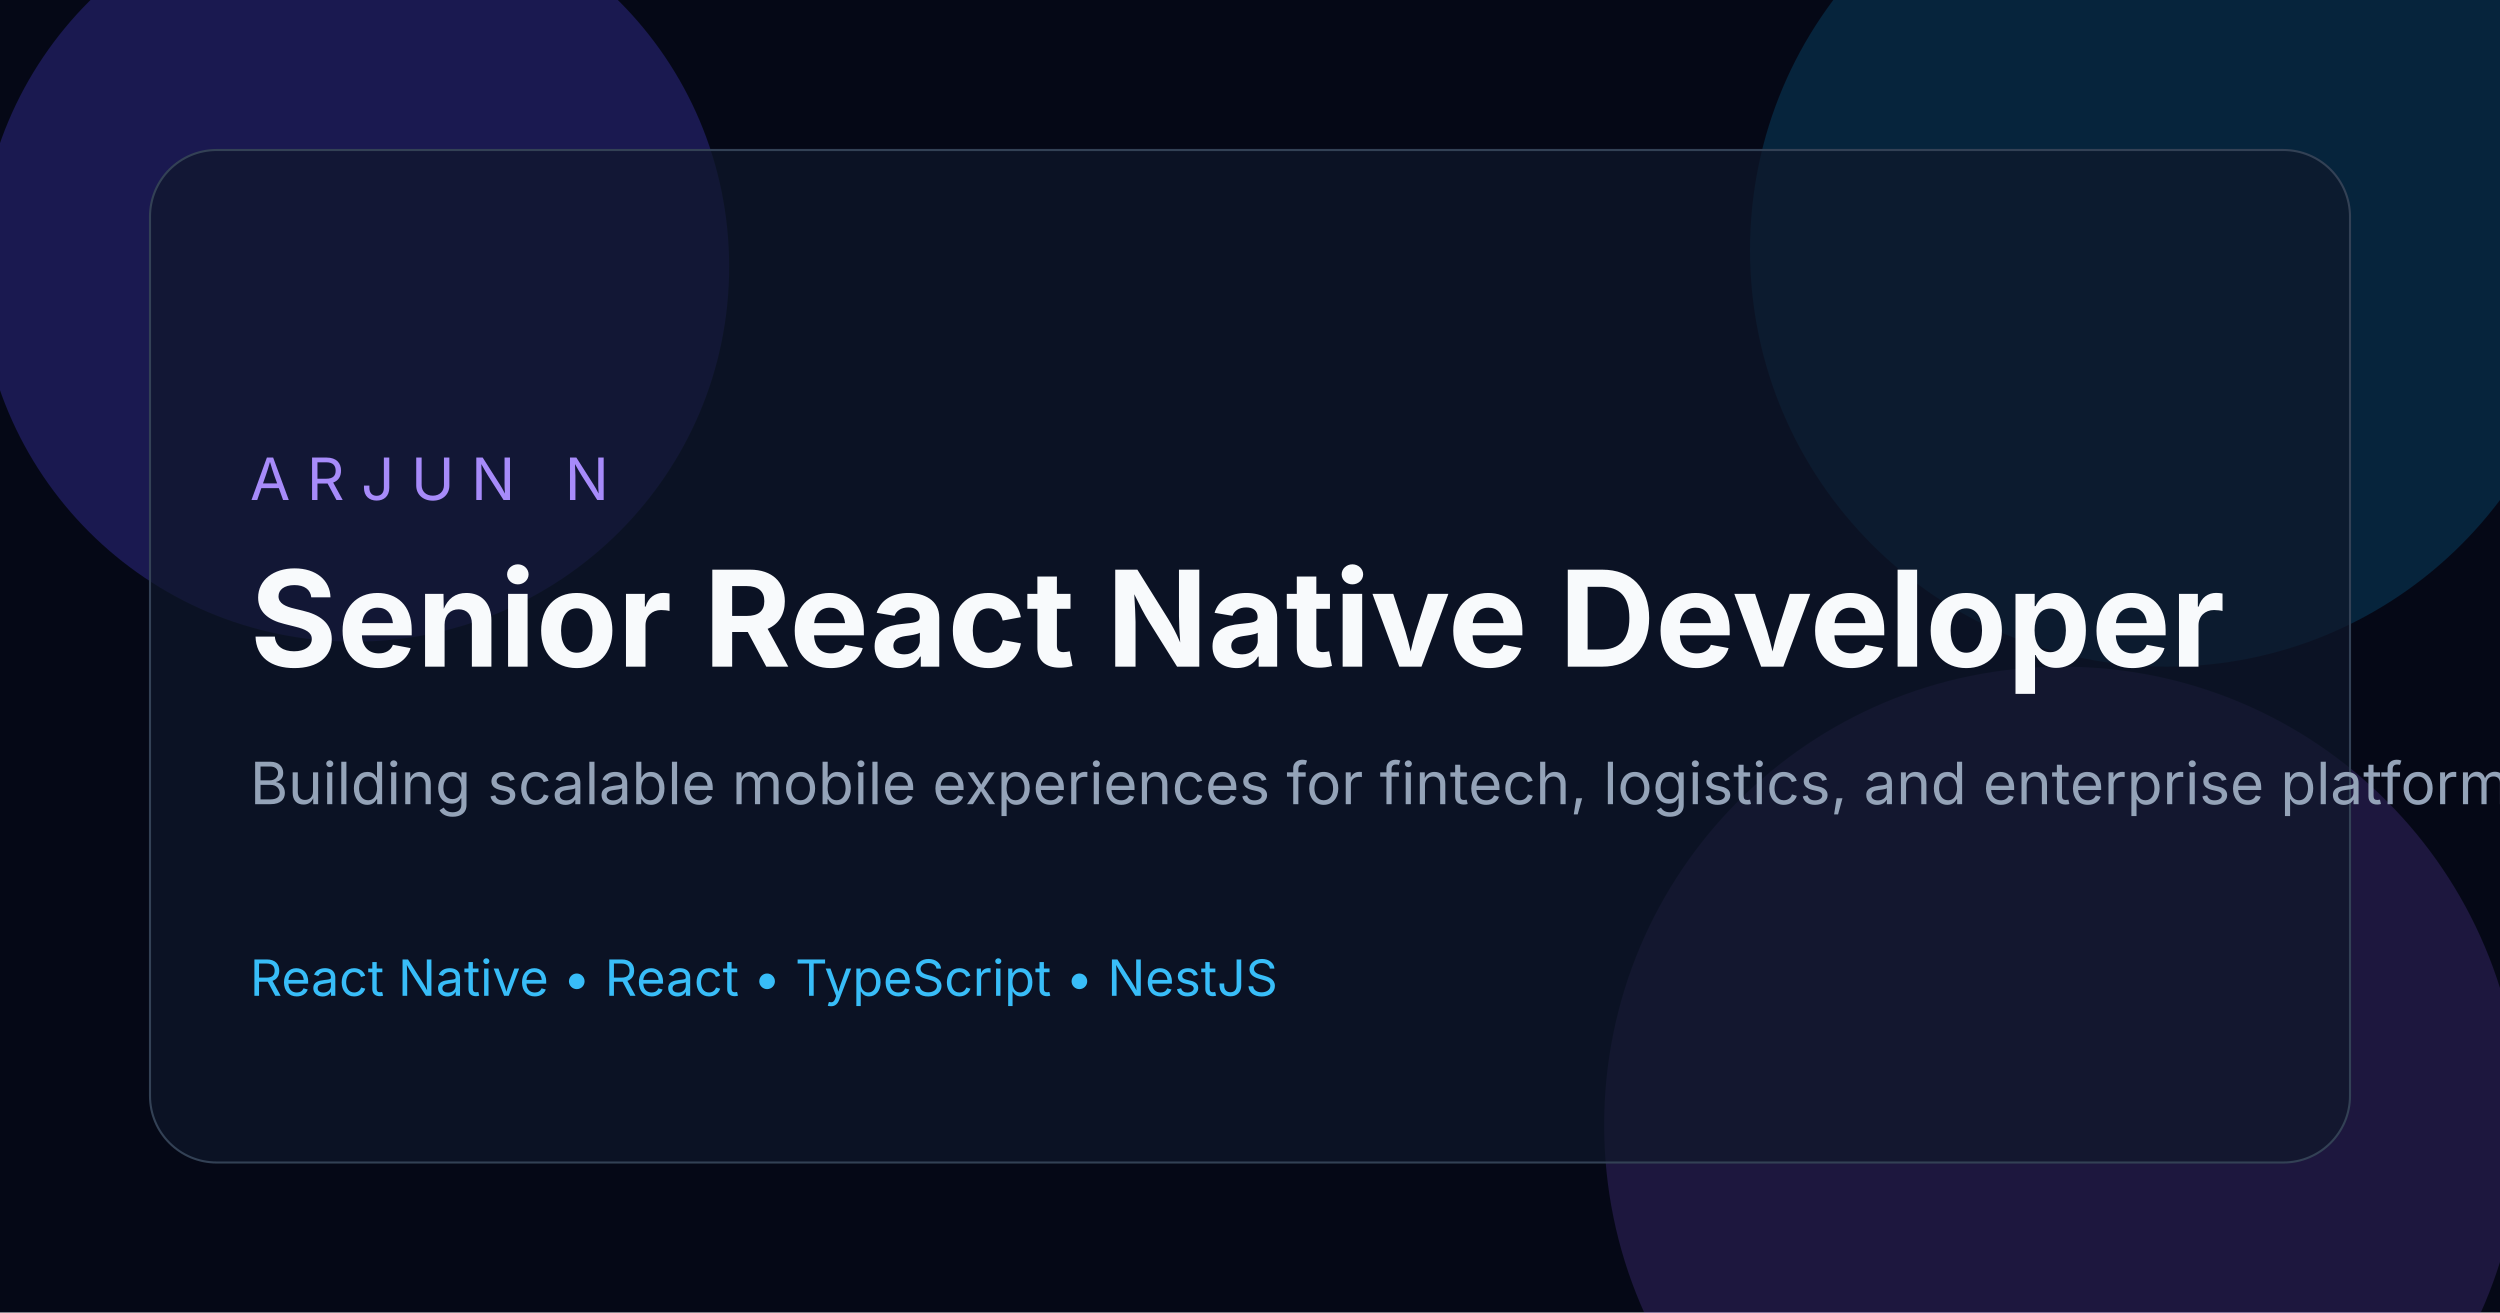
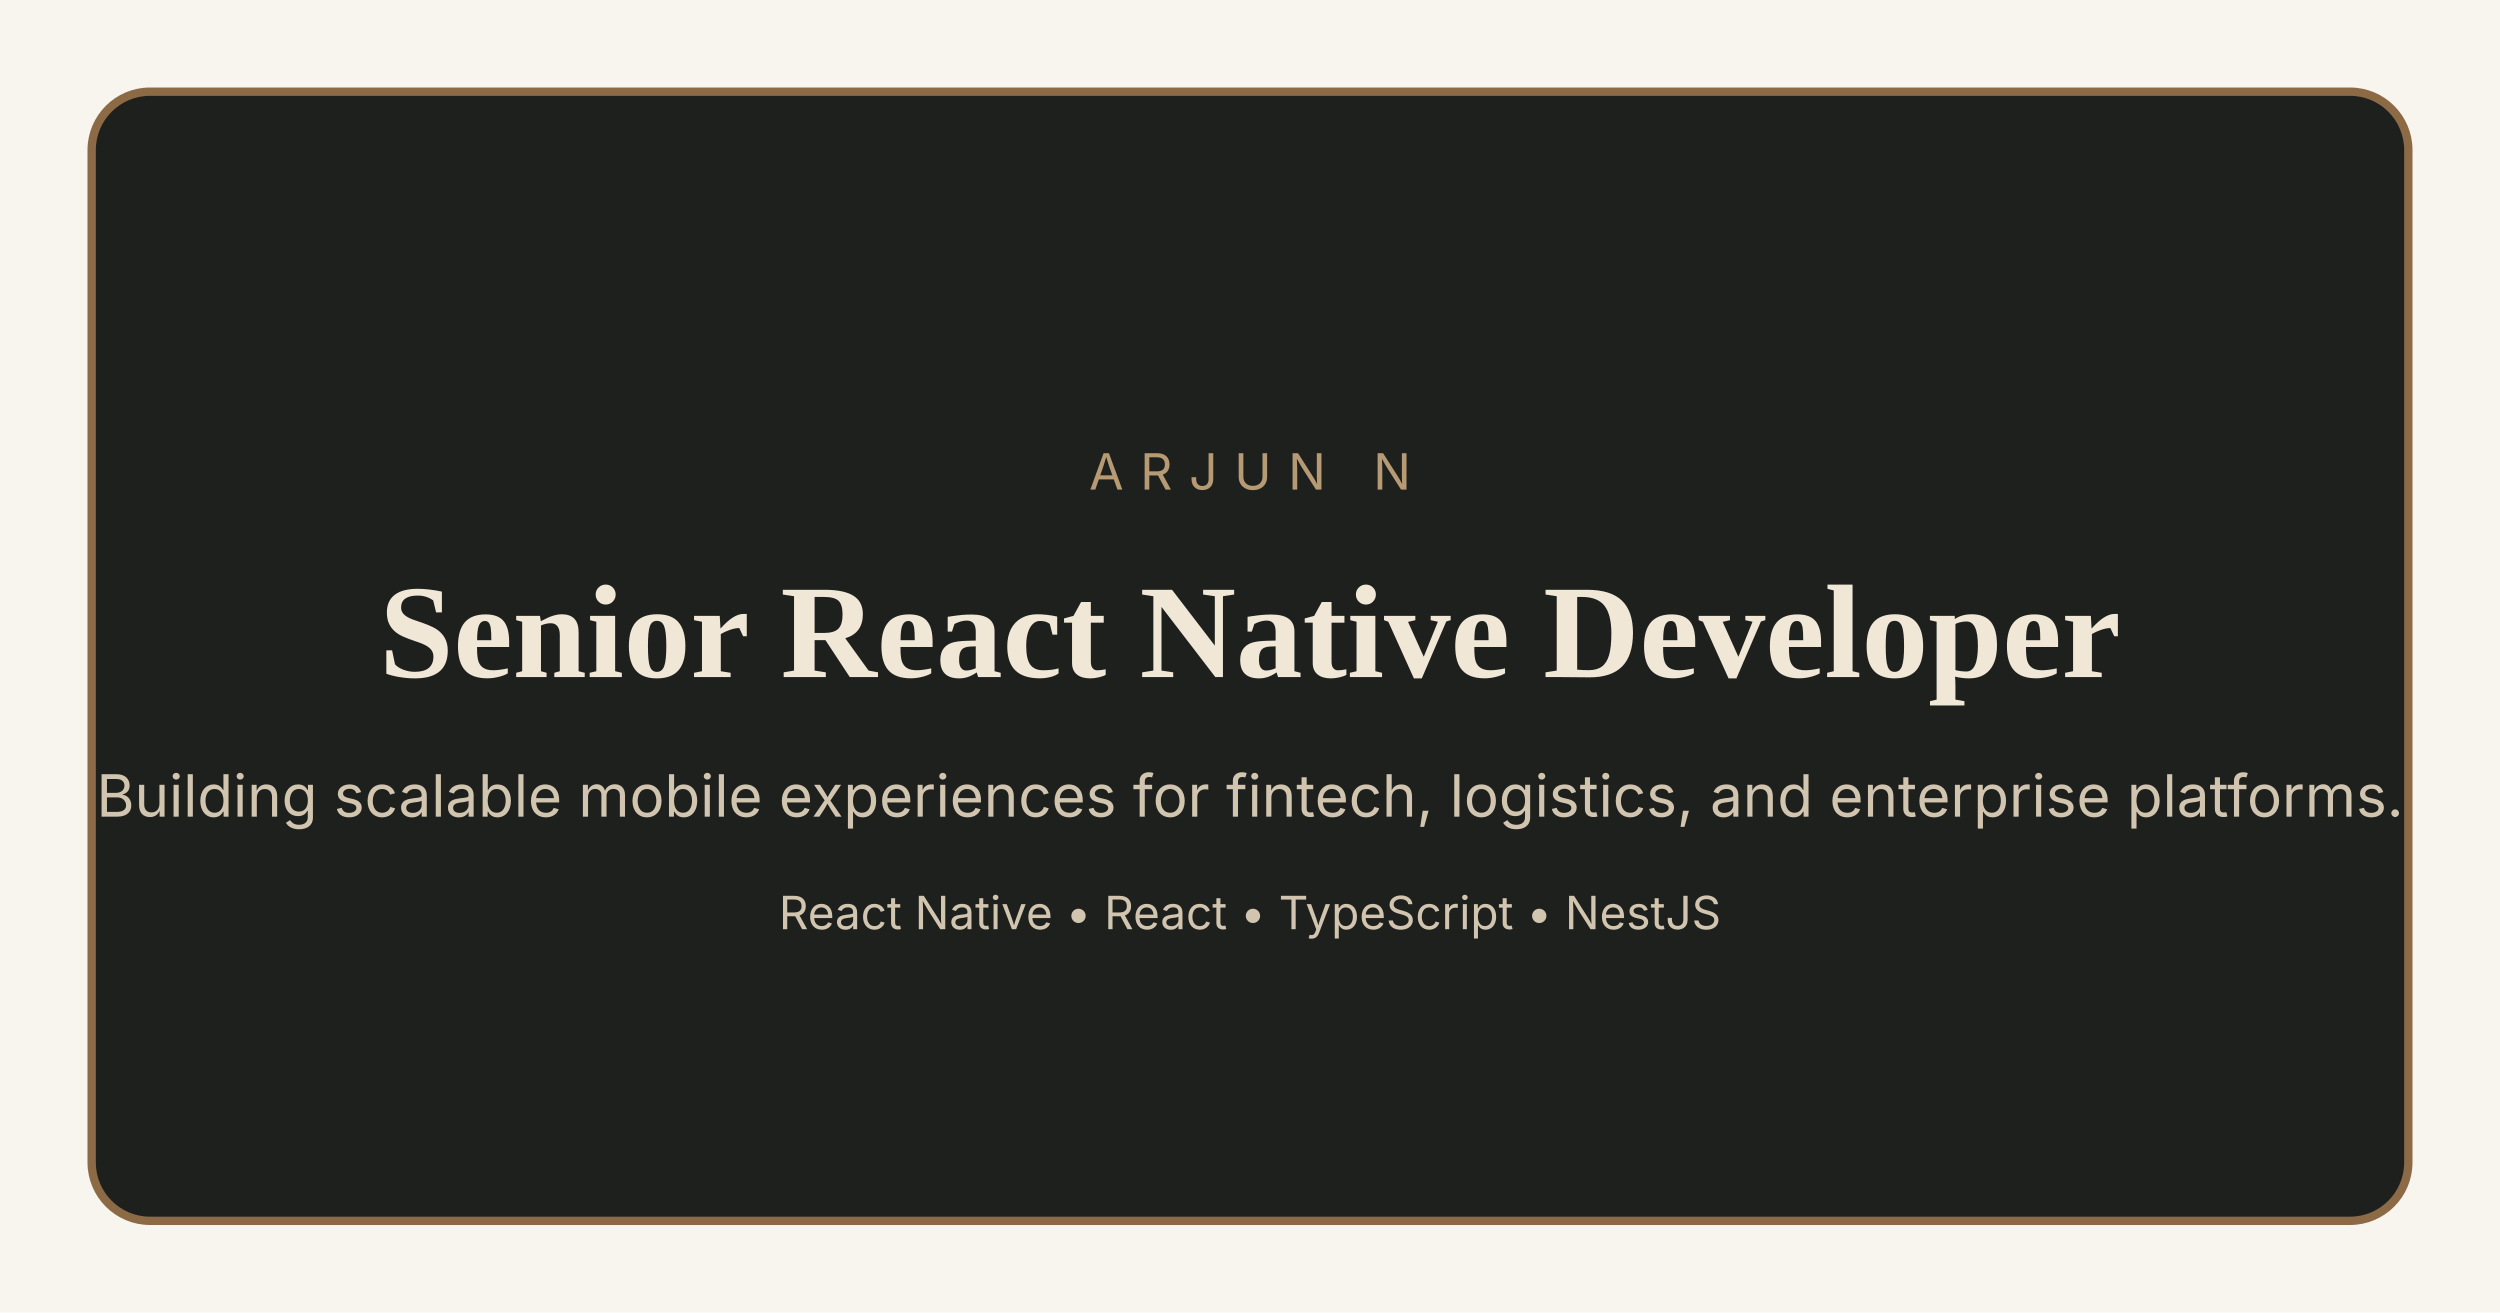
<svg xmlns="http://www.w3.org/2000/svg" width="1200" height="630" viewBox="0 0 1200 630" fill="none">
-   <rect width="1200" height="630" fill="#050816" />
-   <circle cx="170" cy="128" r="180" fill="#4F46E5" fill-opacity="0.28" />
-   <circle cx="1040" cy="120" r="200" fill="#0EA5E9" fill-opacity="0.18" />
-   <circle cx="990" cy="540" r="220" fill="#8B5CF6" fill-opacity="0.18" />
-   <rect x="72" y="72" width="1056" height="486" rx="32" fill="#0F172A" fill-opacity="0.7" stroke="#334155" />
-   <text x="120" y="240" fill="#A78BFA" font-family="Inter, Arial, sans-serif" font-size="28" letter-spacing="8">ARJUN N</text>
-   <text x="120" y="320" fill="#F8FAFC" font-family="Inter, Arial, sans-serif" font-size="64" font-weight="700">
+   <rect width="1200" height="630" fill="#F8F5EE" />
+   <rect x="44" y="44" width="1112" height="542" rx="28" fill="#1E201E" stroke="#8C6A46" stroke-width="4" />
+   <text x="600" y="235" fill="#B59A74" font-family="Inter, Arial, sans-serif" font-size="24" letter-spacing="8" text-anchor="middle">ARJUN N</text>
+   <text x="600" y="325" fill="#F0E7D6" font-family="Georgia, Times New Roman, serif" font-size="64" font-weight="700" text-anchor="middle">
    Senior React Native Developer
  </text>
-   <text x="120" y="386" fill="#94A3B8" font-family="Inter, Arial, sans-serif" font-size="28">
+   <text x="600" y="392" fill="#D2C5AF" font-family="Inter, Arial, sans-serif" font-size="28" text-anchor="middle">
    Building scalable mobile experiences for fintech, logistics, and enterprise platforms.
  </text>
-   <text x="120" y="478" fill="#38BDF8" font-family="Inter, Arial, sans-serif" font-size="24">
+   <text x="600" y="446" fill="#D2C5AF" font-family="Inter, Arial, sans-serif" font-size="22" text-anchor="middle">
    React Native • React • TypeScript • NestJS
  </text>
</svg>
